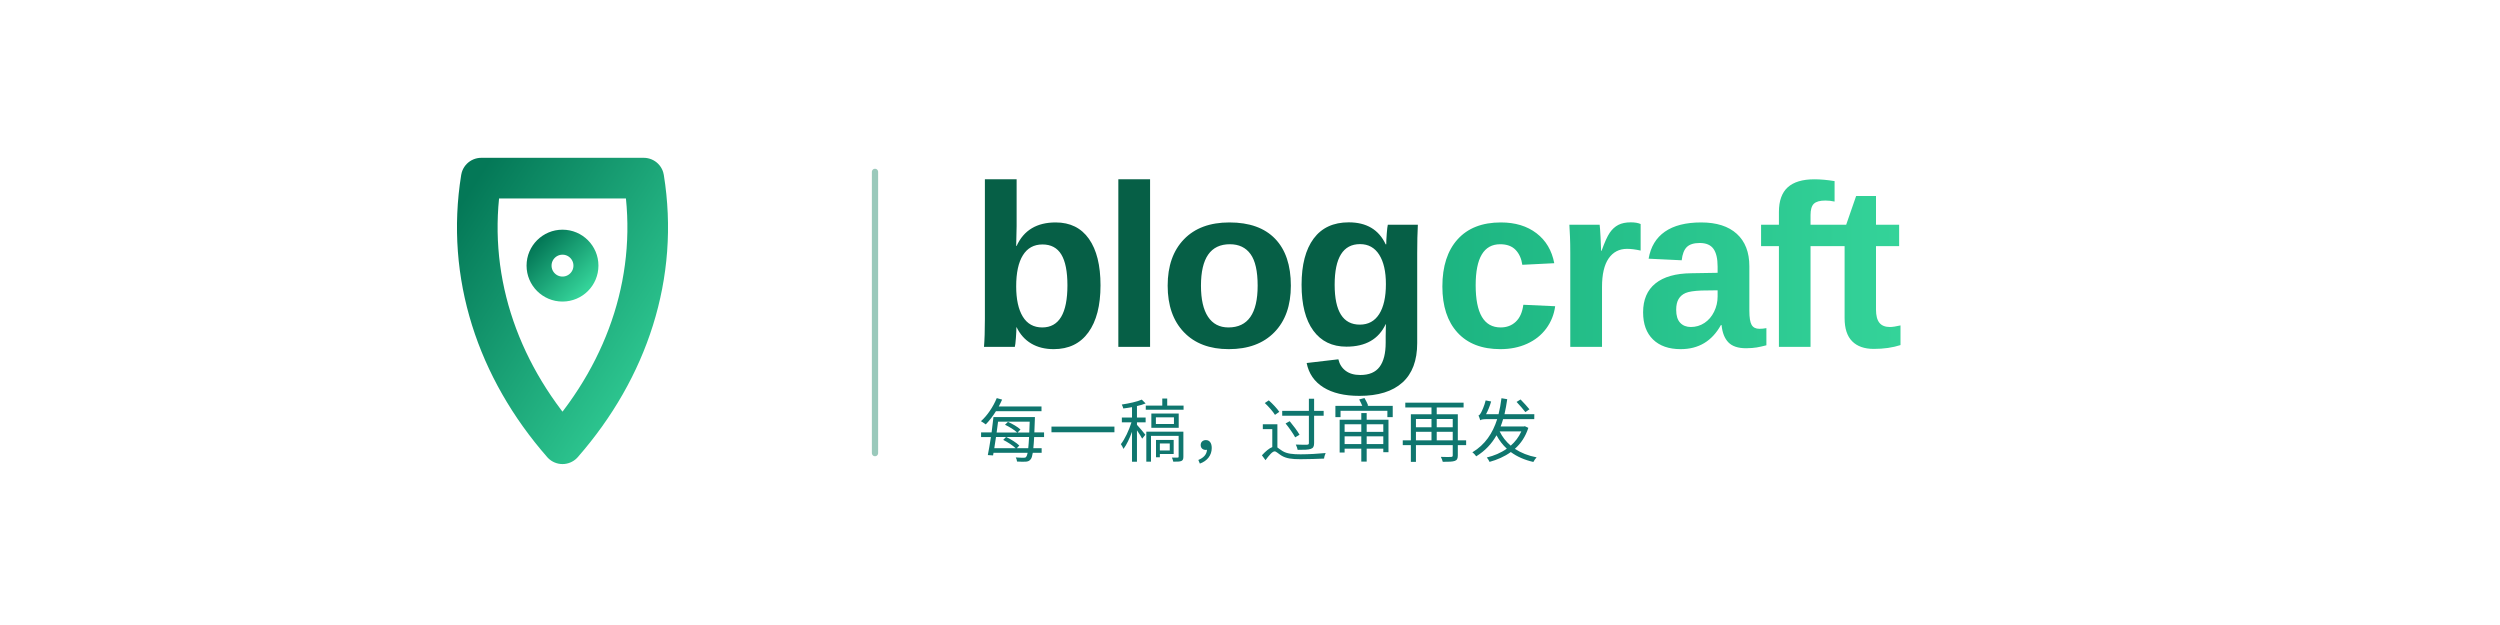
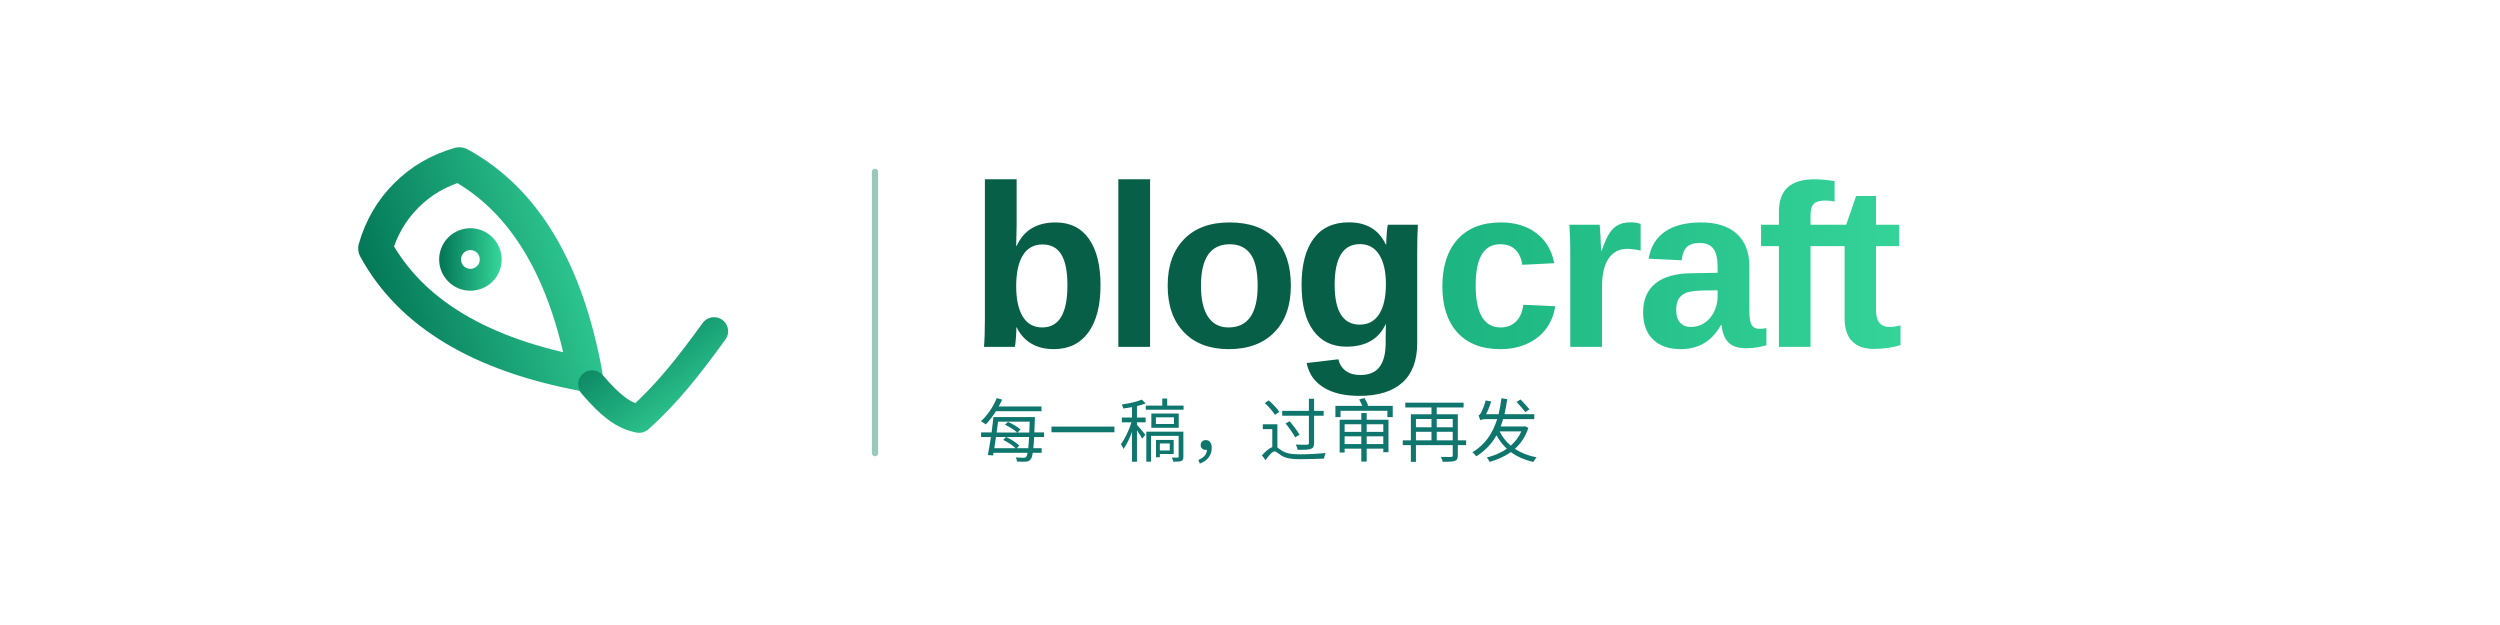
<svg xmlns="http://www.w3.org/2000/svg" width="1600" height="400" viewBox="0 0 1600 400">
  <defs>
    <linearGradient id="mark" x1="0" y1="0" x2="1" y2="1">
      <stop offset="0" stop-color="#047857" />
      <stop offset="1" stop-color="#34D399" />
    </linearGradient>
    <linearGradient id="word" x1="0" y1="0" x2="1" y2="0">
      <stop offset="0" stop-color="#059669" />
      <stop offset="1" stop-color="#34D399" />
    </linearGradient>
  </defs>
  <g transform="translate(60 0)">
-     <g transform="translate(300 200)">
-       <path d="M -52 -86 L 52 -86 C 62 -24 42 36 0 84 C -42 36 -62 -24 -52 -86 Z" fill="none" stroke="url(#mark)" stroke-width="26" stroke-linejoin="round" />
-       <path d="M 0 -12 L 0 66" fill="none" stroke="url(#mark)" stroke-width="14" stroke-linecap="round" />
-       <circle cx="0" cy="-30" r="15" fill="none" stroke="url(#mark)" stroke-width="16" />
+     <g transform="translate(275 200)">
+       <g transform="rotate(-45) translate(0 -32)">
+         <path d="M -38 -64 Q -58 4 0 88 Q 58 4 38 -64 Q 20 -74 0 -74 Q -20 -74 -38 -64 Z" fill="none" stroke="url(#mark)" stroke-width="22" stroke-linejoin="round" />
+         <path d="M 0 -6 L 0 76" fill="none" stroke="url(#mark)" stroke-width="12" stroke-linecap="round" />
+         <circle cx="0" cy="-16" r="13" fill="none" stroke="url(#mark)" stroke-width="14" />
+       </g>
+       <path d="M 44 46 C 56 60 64 66 74 68 C 92 52 106 34 122 12" fill="none" stroke="url(#mark)" stroke-width="18" stroke-linecap="round" stroke-linejoin="round" />
    </g>
    <line x1="500" y1="110" x2="500" y2="290" stroke="#047857" stroke-opacity="0.4" stroke-width="4" stroke-linecap="round" />
    <text x="560" y="222" font-family="'Helvetica Neue', 'SF Pro Display', Arial, sans-serif" font-weight="700" font-size="148" letter-spacing="-5" fill="#065F46">blog<tspan fill="url(#word)">craft</tspan>
    </text>
    <text x="566" y="292" font-family="'Helvetica Neue', 'SF Pro Display', Arial, sans-serif" font-weight="500" font-size="44" letter-spacing="1" fill="#0F766E">每一稿，过审再发</text>
  </g>
</svg>
